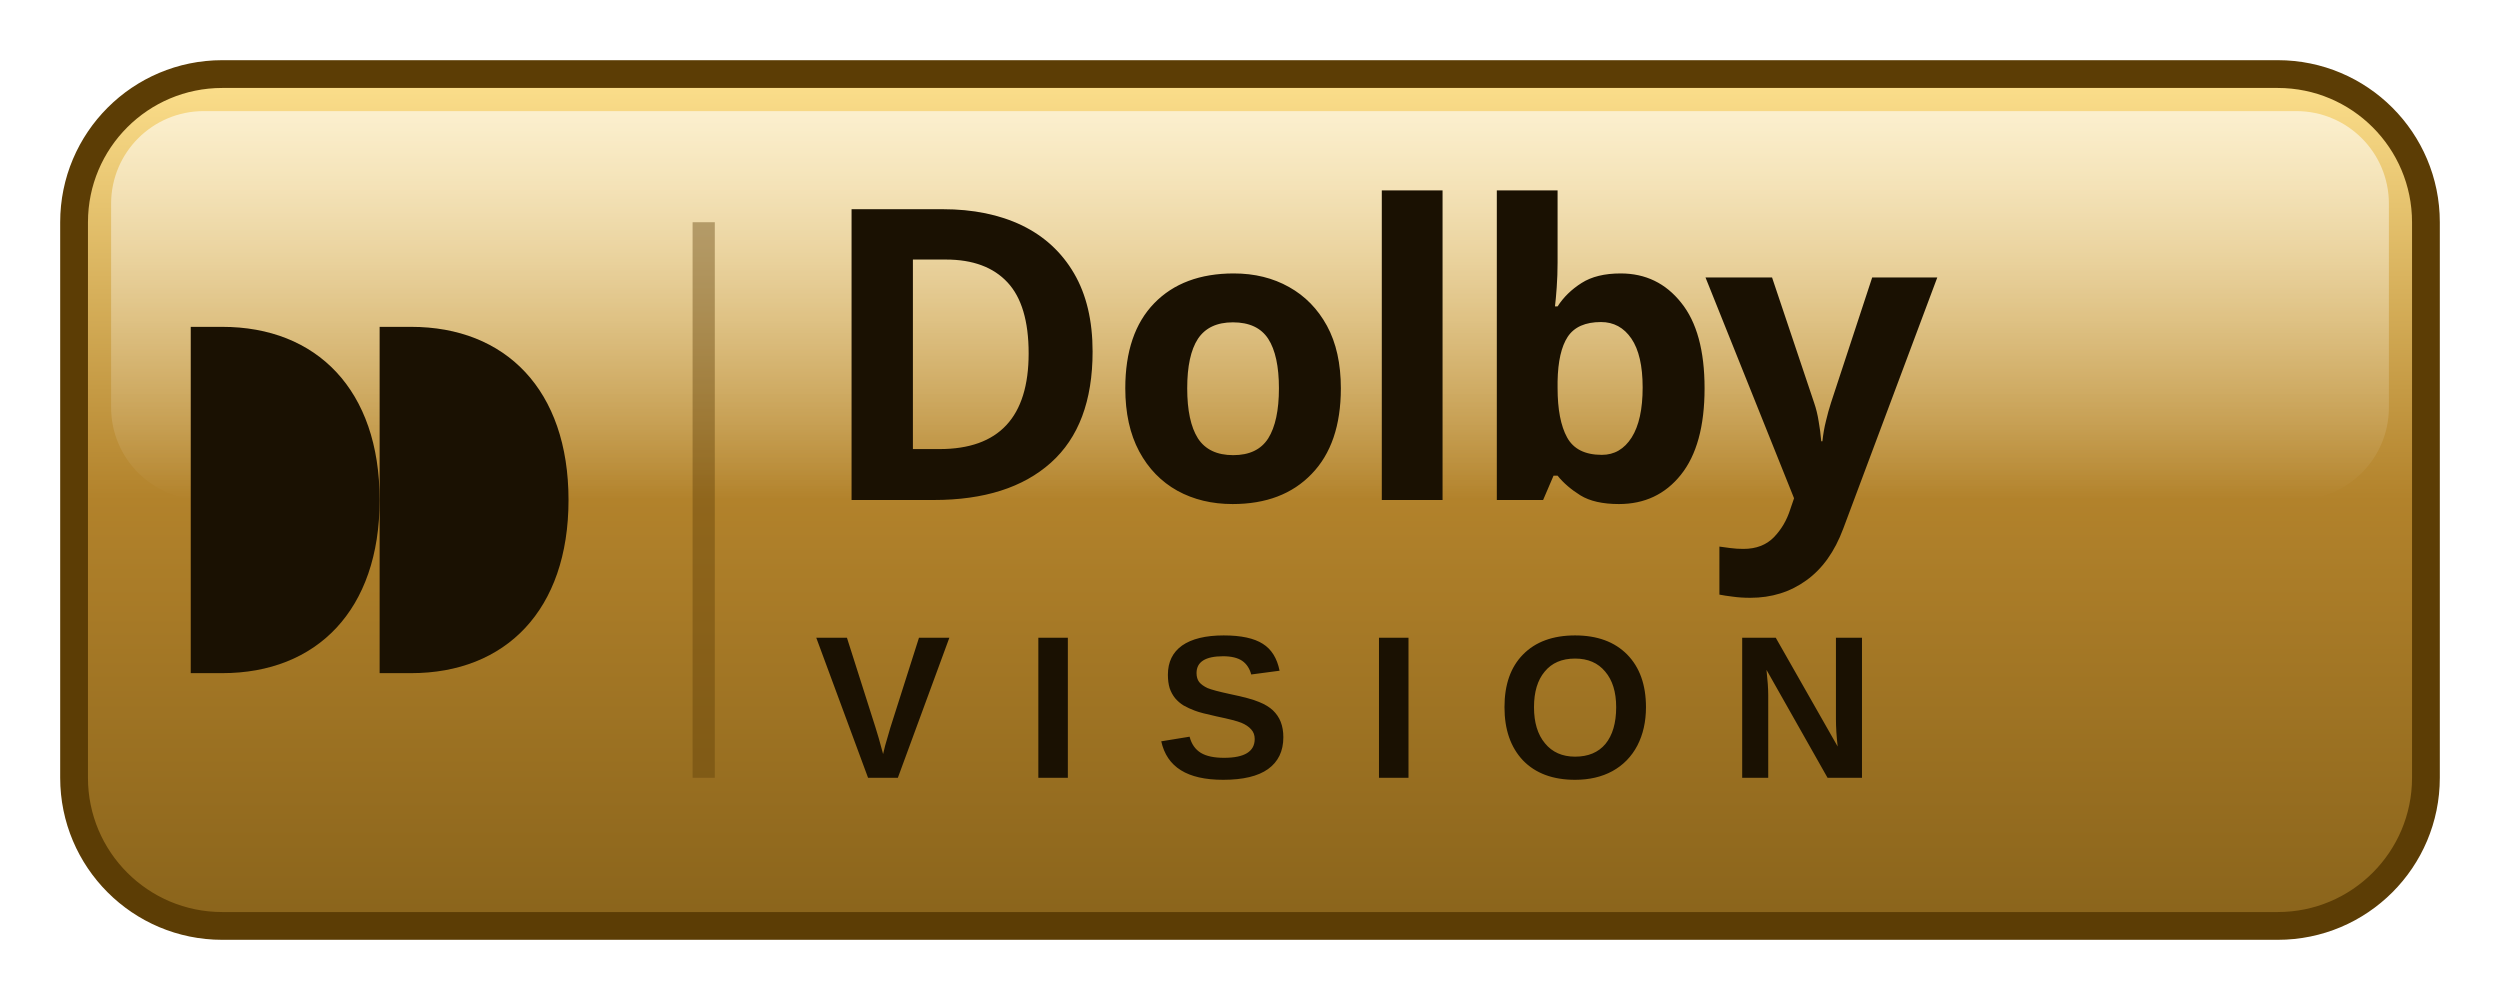
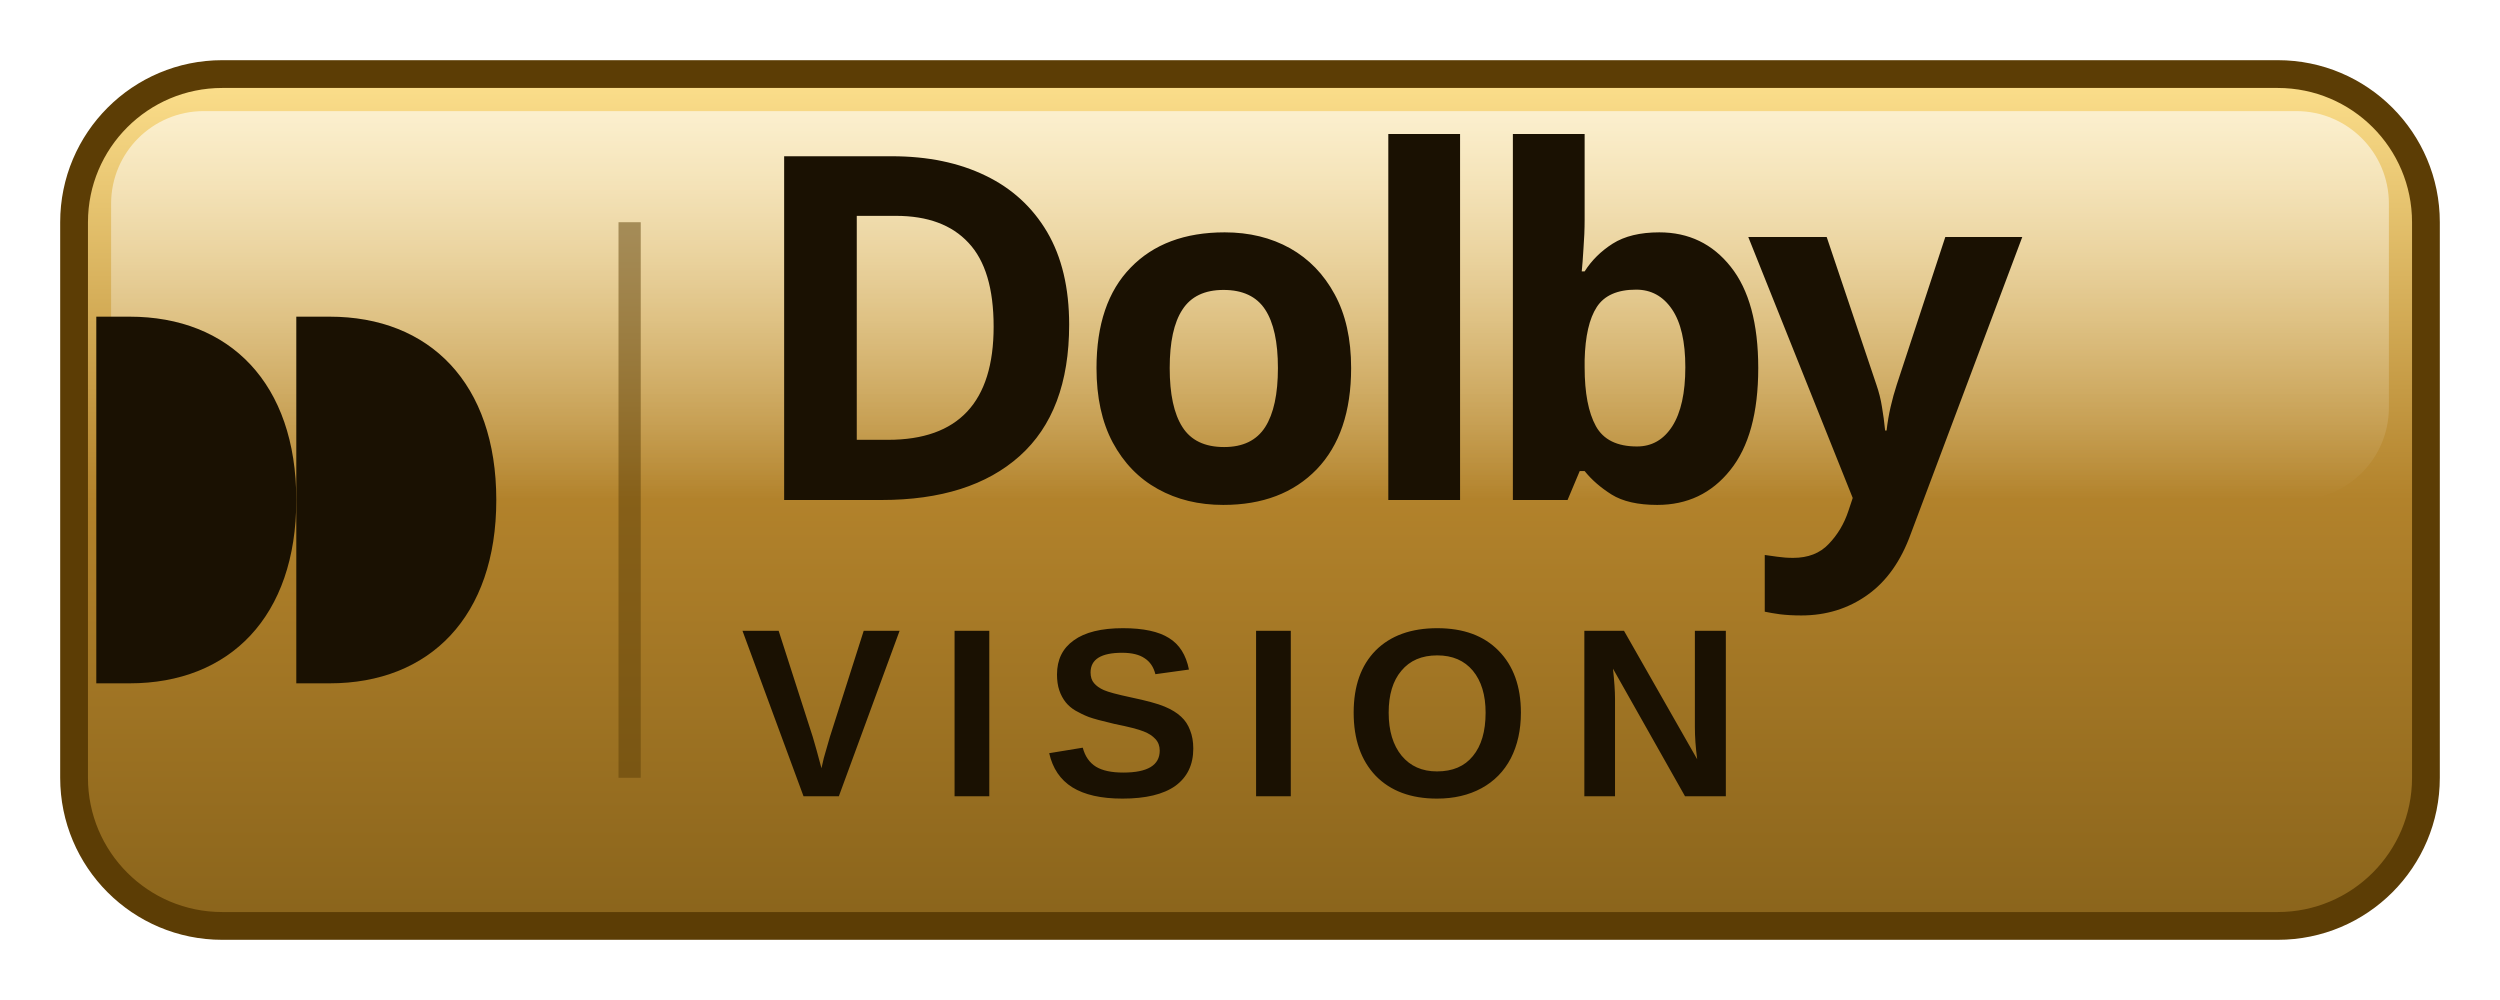
<svg xmlns="http://www.w3.org/2000/svg" width="135" height="54" viewBox="0 0 135 54">
  <defs>
-     <linearGradient id="gold_grad_dv_fixed" x1="0%" y1="0%" x2="0%" y2="100%">
-       <stop offset="0%" stop-color="#fde08d" />
-       <stop offset="50%" stop-color="#b2822b" />
-       <stop offset="100%" stop-color="#8a641b" />
+     <linearGradient id="gold_bg" x1="0%" y1="0%" x2="0%" y2="100%">
+       <stop offset="0%" style="stop-color:#fde08d;stop-opacity:1" />
+       <stop offset="50%" style="stop-color:#b2822b;stop-opacity:1" />
+       <stop offset="100%" style="stop-color:#8a641b;stop-opacity:1" />
    </linearGradient>
-     <linearGradient id="gloss_dv_fixed" x1="0%" y1="0%" x2="0%" y2="100%">
-       <stop offset="0%" stop-color="#ffffff" stop-opacity="0.6" />
-       <stop offset="100%" stop-color="#ffffff" stop-opacity="0" />
+     <linearGradient id="gold_gloss" x1="0%" y1="0%" x2="0%" y2="100%">
+       <stop offset="0%" style="stop-color:#ffffff;stop-opacity:0.6" />
+       <stop offset="100%" style="stop-color:#ffffff;stop-opacity:0" />
    </linearGradient>
  </defs>
-   <rect x="4" y="4" width="127" height="46" rx="8" fill="url(#gold_grad_dv_fixed)" stroke="#5c3d05" stroke-width="1.5" />
-   <rect x="6" y="6" width="123" height="21" rx="5" fill="url(#gloss_dv_fixed)" />
-   <g transform="translate(12, 27) scale(0.85)">
+   <rect x="4" y="4" width="127" height="46" rx="8" fill="url(#gold_bg)" stroke="#5c3d05" stroke-width="1.5" />
+   <rect x="6" y="6" width="123" height="21" rx="5" fill="url(#gold_gloss)" />
+   <g transform="translate(7, 27) scale(0.9)">
    <path d="M0 -11 C6 -11 10 -7 10 0 C10 7 6 11 0 11 H-2 V-11 Z" fill="#1a1102" />
    <path d="M12 -11 C18 -11 22 -7 22 0 C22 7 18 11 12 11 H10 V-11 Z" fill="#1a1102" />
  </g>
-   <line x1="38" y1="12" x2="38" y2="42" stroke="#5c3d05" stroke-width="1.2" opacity="0.4" />
-   <text x="44" y="27" fill="#1a1102" font-family="Arial Black, sans-serif" font-size="22" font-weight="900" letter-spacing="-0.5">Dolby</text>
-   <text x="44" y="42" fill="#1a1102" font-family="Arial, sans-serif" font-size="11" font-weight="900" letter-spacing="4">VISION</text>
+   <line x1="34" y1="12" x2="34" y2="42" stroke="#5c3d05" stroke-width="1.2" opacity="0.5" />
+   <text x="40" y="27" fill="#1a1102" font-family="Arial Black, sans-serif" font-size="26" font-weight="900" style="letter-spacing: -1.2px;">Dolby</text>
+   <text x="40" y="43" fill="#1a1102" font-family="Arial, sans-serif" font-size="13" font-weight="900" style="letter-spacing: 2px;">VISION</text>
</svg>
